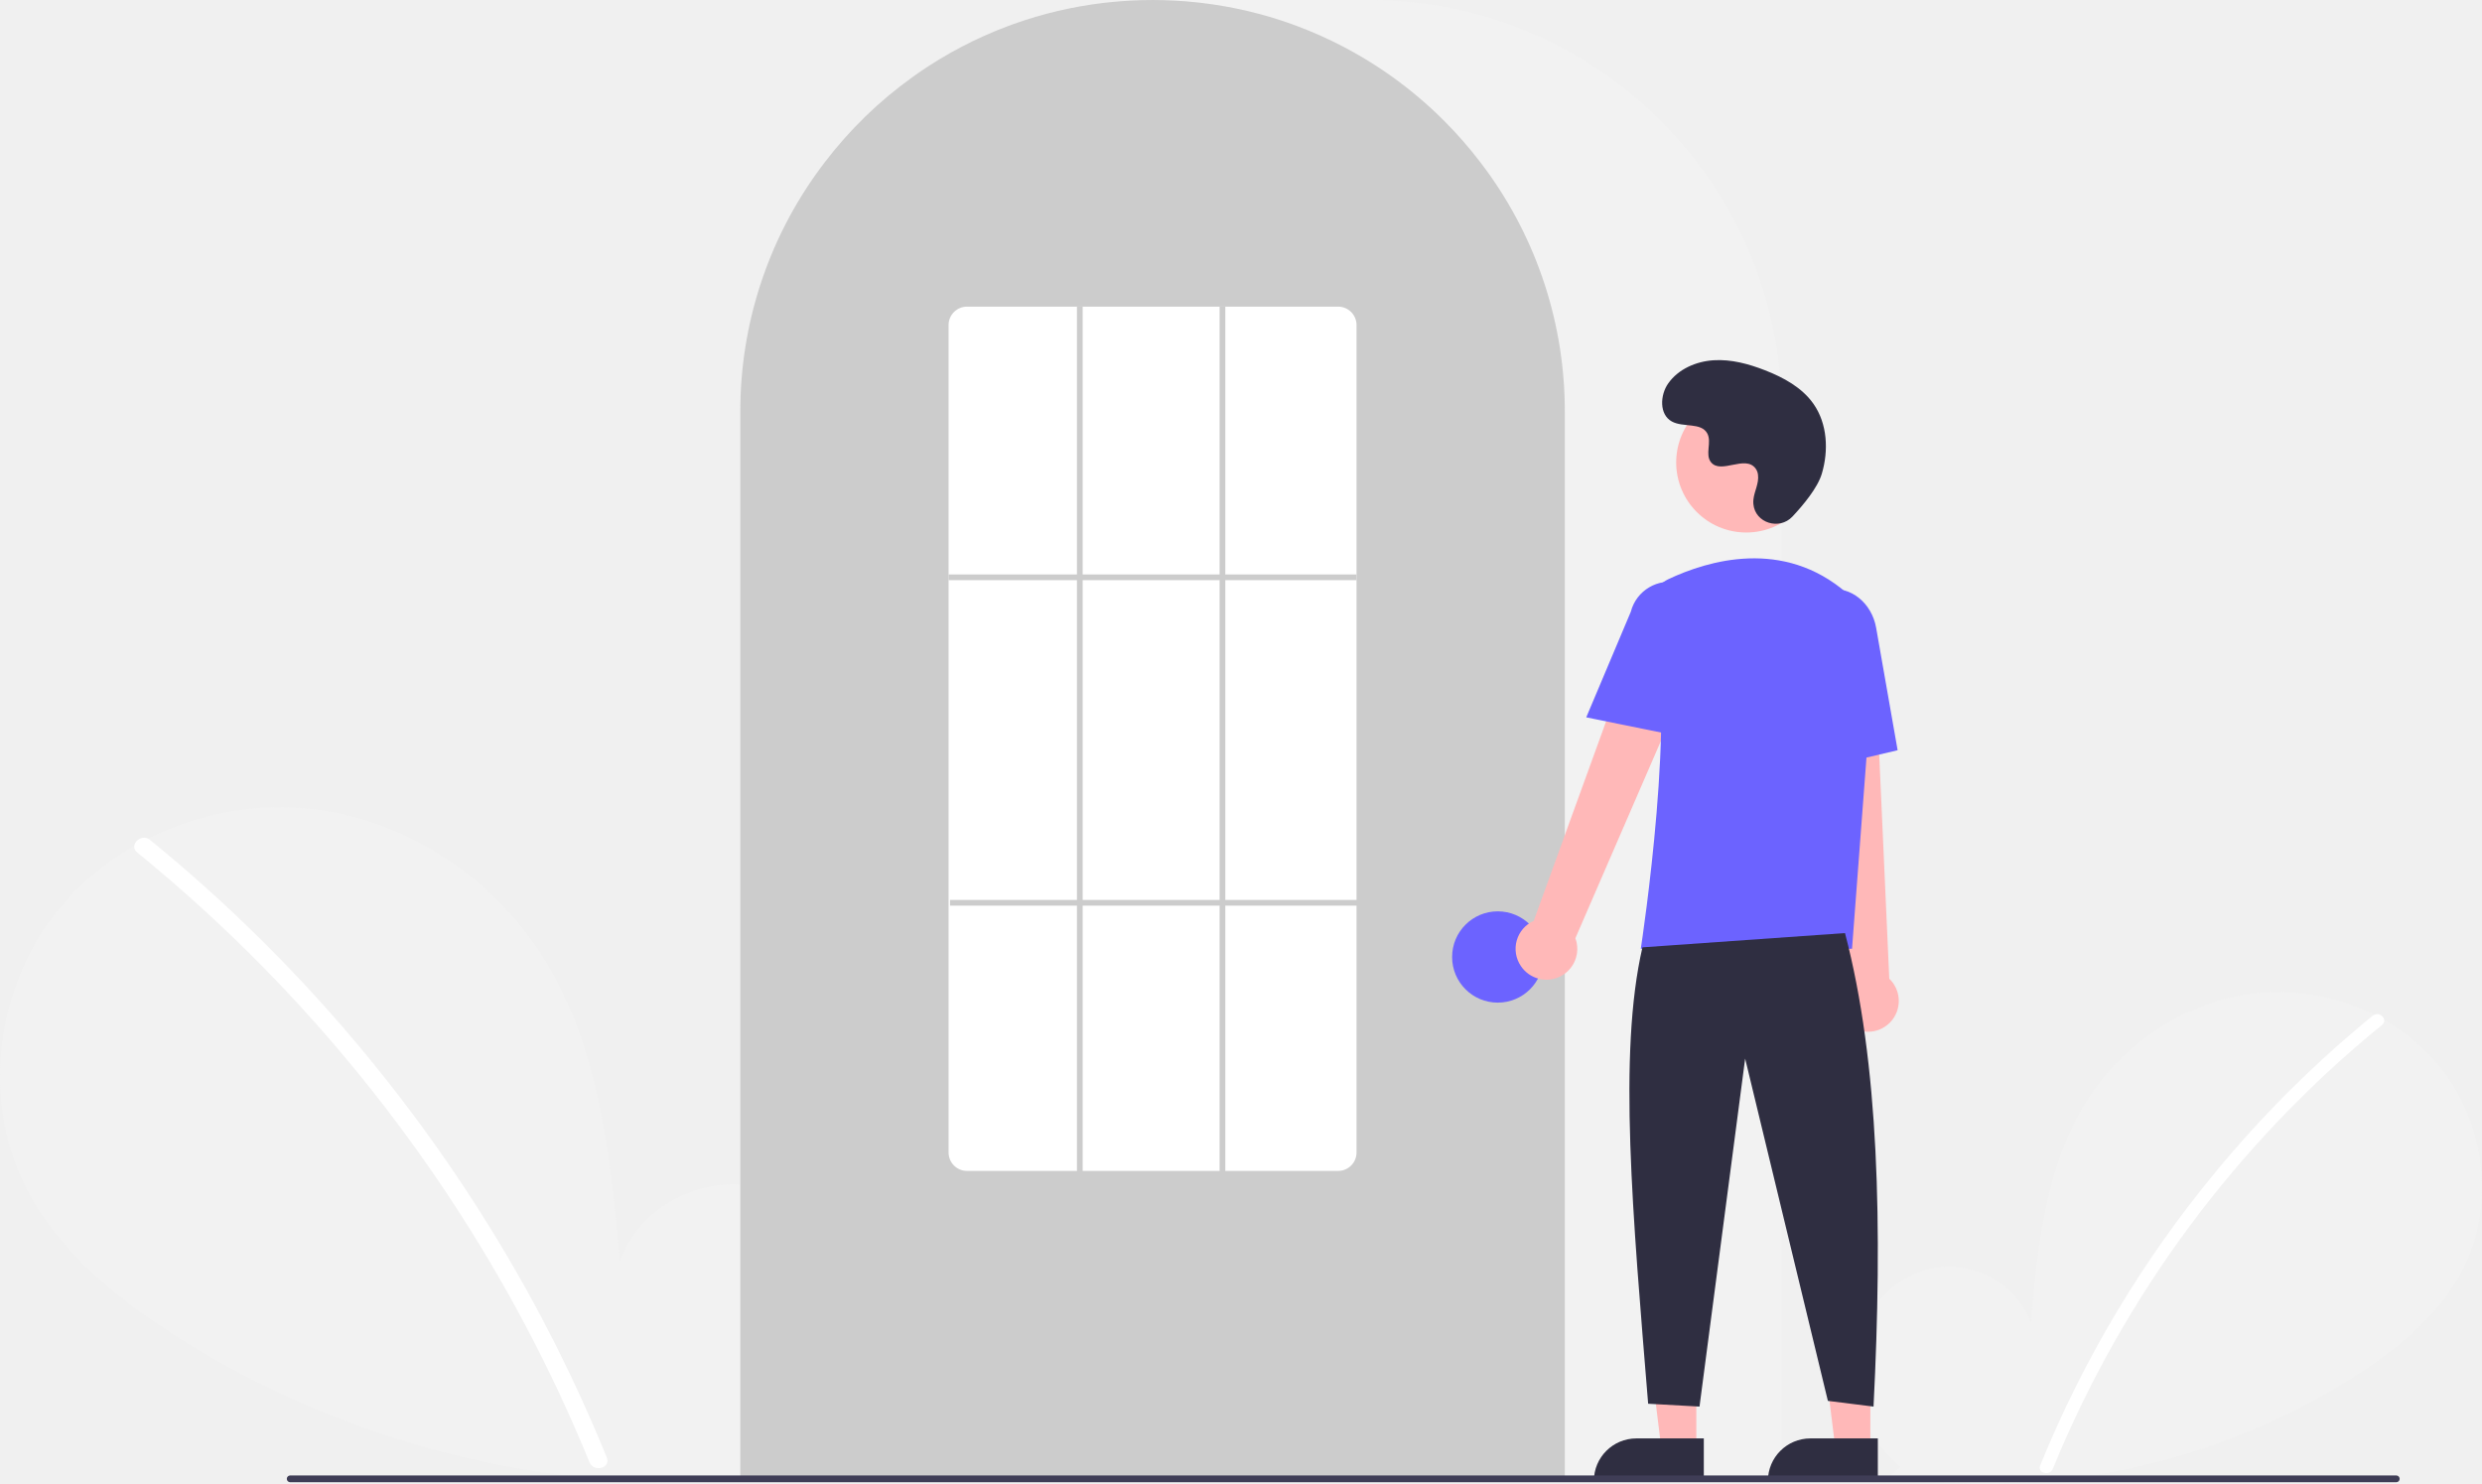
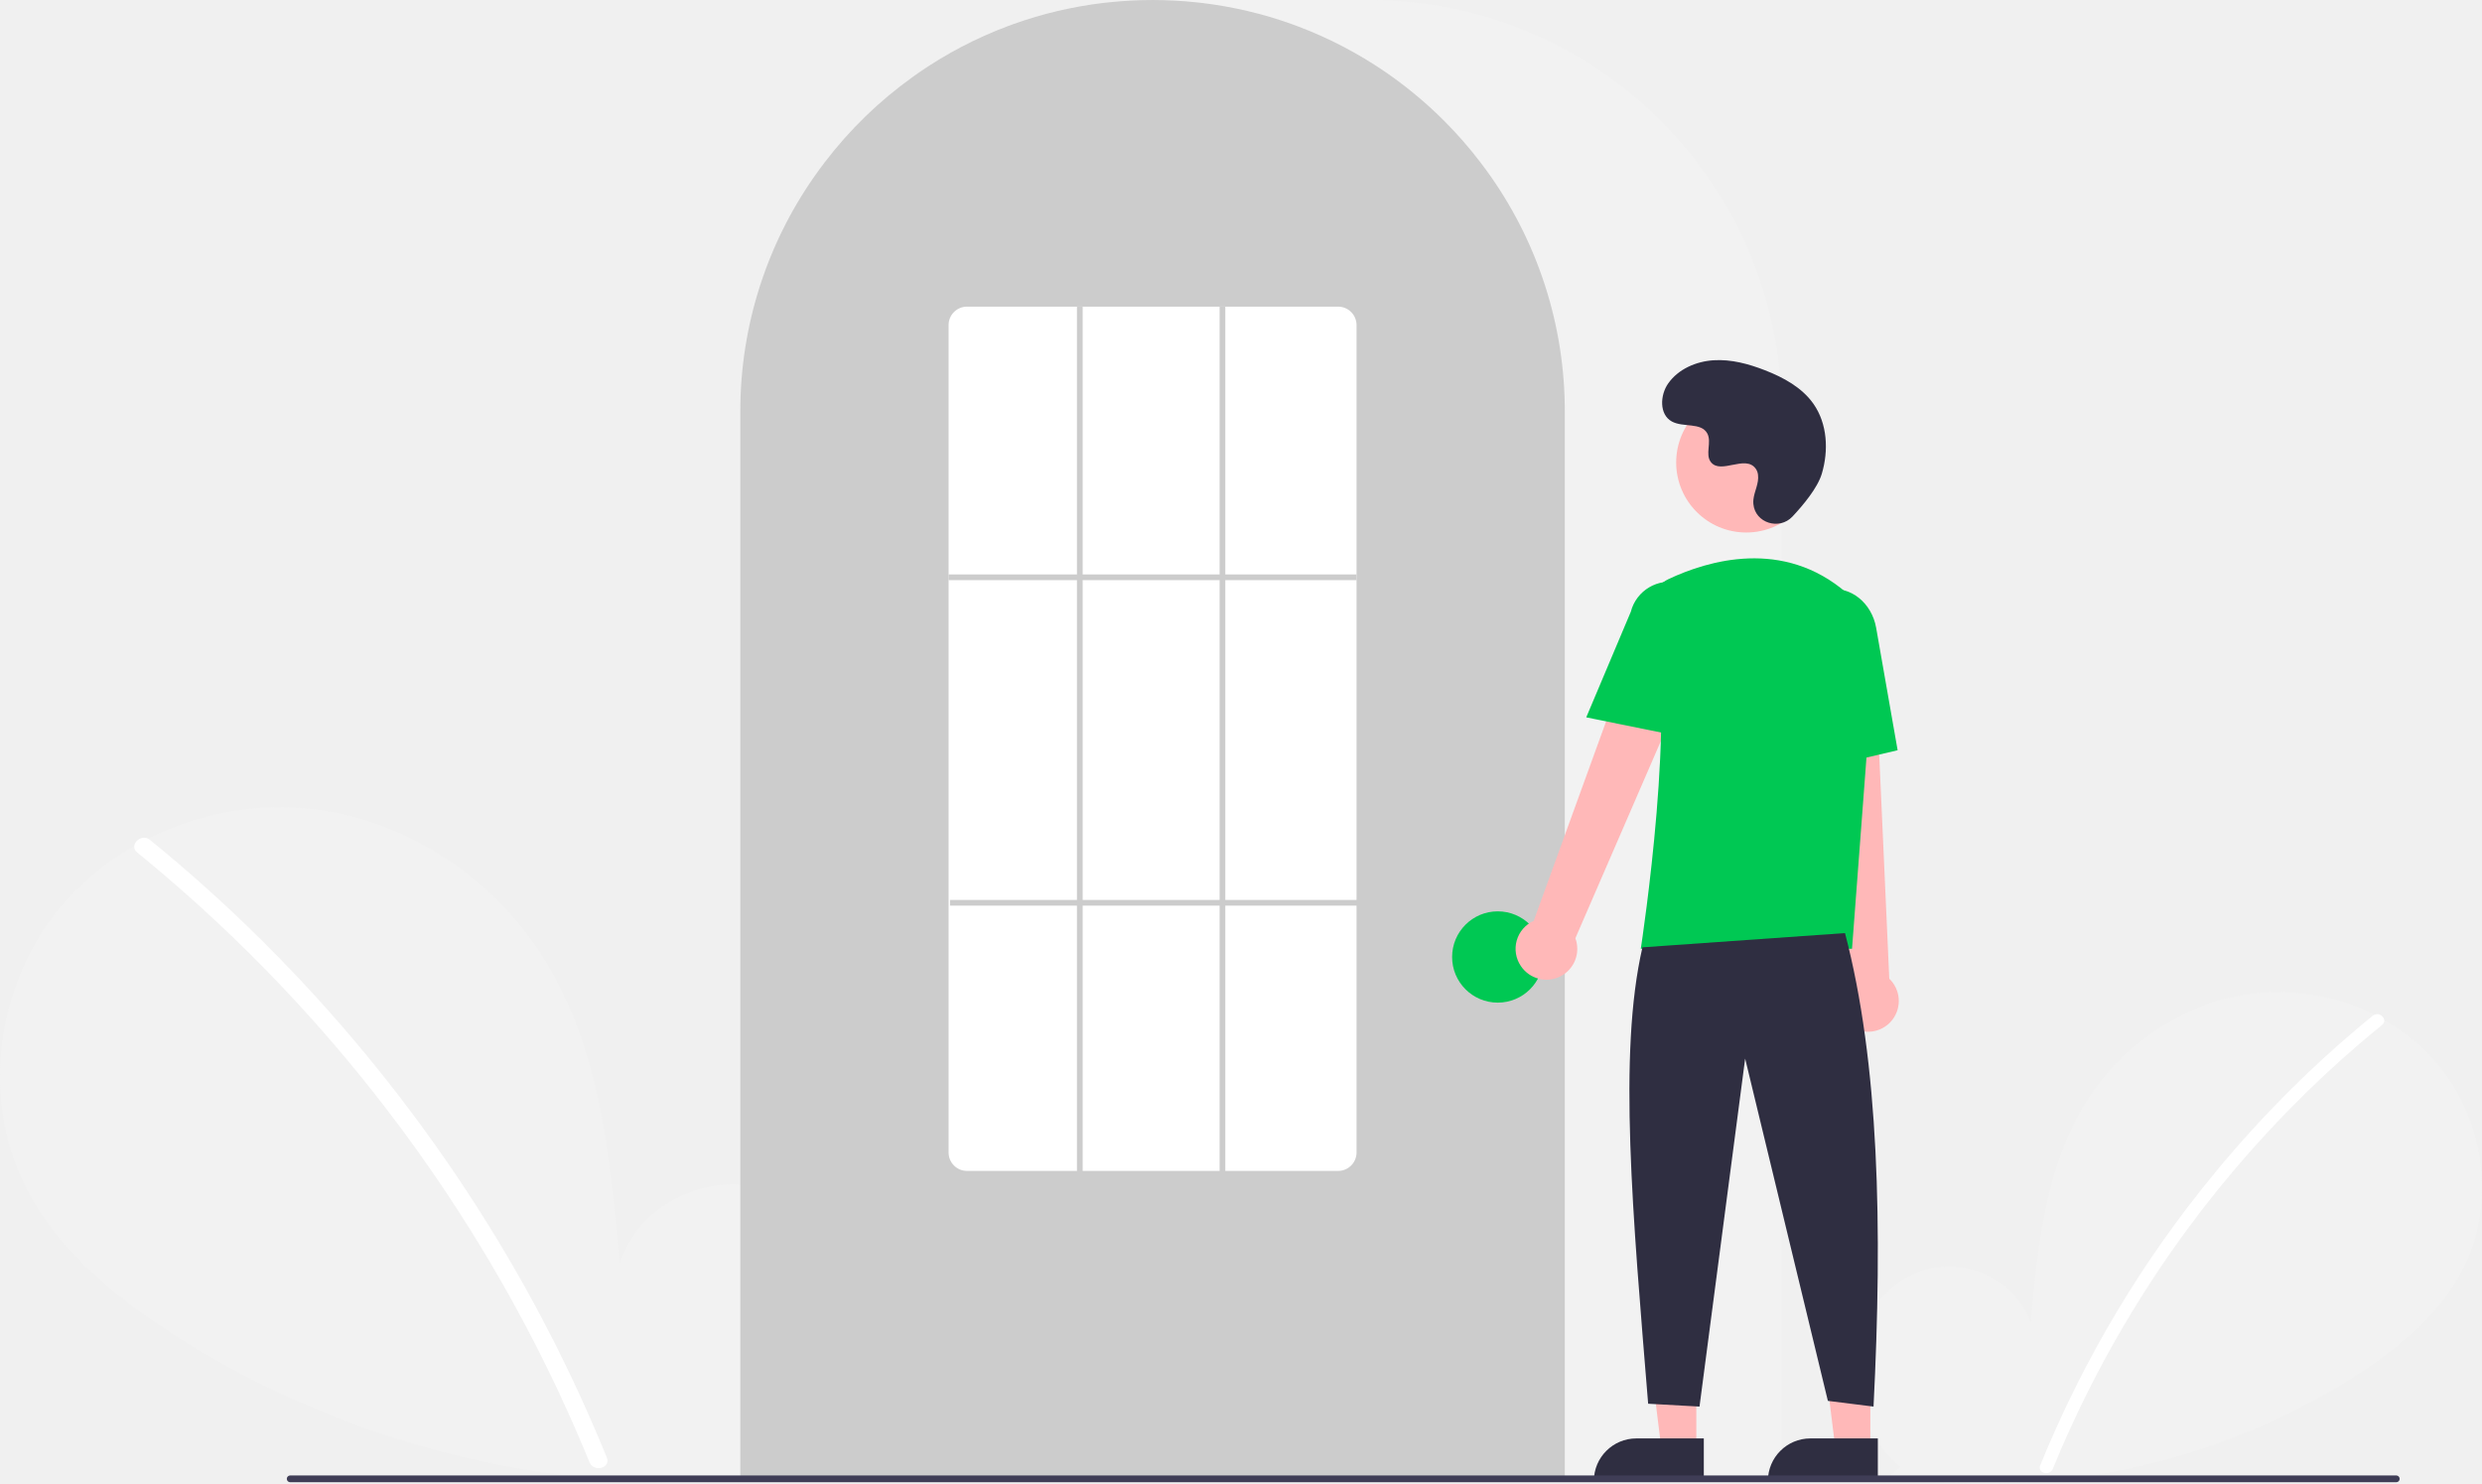
<svg xmlns="http://www.w3.org/2000/svg" data-name="Layer 1" width="870" height="520.139" viewBox="0 0 870 520.139">
  <path d="M831.092,704.187c-11.138-9.412-17.904-24.28-16.13-38.754s12.764-27.78,27.018-30.854,30.504,5.435,34.834,19.359c2.383-26.846,5.129-54.818,19.402-77.68,12.924-20.701,35.309-35.514,59.569-38.164s49.803,7.359,64.933,26.507,18.835,46.985,8.238,68.969c-7.806,16.195-22.188,28.247-37.257,38.052a240.452,240.452,0,0,1-164.454,35.977Z" transform="translate(-165 -189.9307)" fill="#f2f2f2" />
  <path d="M996.728,546.01a393.414,393.414,0,0,0-54.826,54.442,394.561,394.561,0,0,0-61.752,103.194c-1.112,2.725,3.313,3.911,4.412,1.216A392.342,392.342,0,0,1,999.963,549.245c2.284-1.86-.97-5.08-3.236-3.236Z" transform="translate(-165 -189.9307)" fill="#fff" />
  <path d="M445.067,701.63c15.299-12.927,24.591-33.348,22.154-53.228s-17.531-38.156-37.11-42.377-41.897,7.464-47.844,26.59c-3.273-36.873-7.044-75.292-26.648-106.693-17.751-28.433-48.497-48.778-81.818-52.418s-68.404,10.107-89.185,36.407-25.869,64.535-11.315,94.729c10.722,22.243,30.475,38.797,51.172,52.264,66.03,42.965,147.939,60.884,225.877,49.415" transform="translate(-165 -189.9307)" fill="#f2f2f2" />
  <path d="M217.567,484.373a540.355,540.355,0,0,1,75.304,74.777A548.076,548.076,0,0,1,352.257,647.04a545.835,545.835,0,0,1,25.43,53.846c1.527,3.743-4.55,5.372-6.06,1.671a536.36,536.36,0,0,0-49.009-92.727A539.734,539.734,0,0,0,256.889,528.632a538.441,538.441,0,0,0-43.766-39.815c-3.138-2.555,1.332-6.978,4.444-4.444Z" transform="translate(-165 -189.9307)" fill="#fff" />
  <path d="M789.5,708.931h-365v-374.5c0-79.678,64.822-144.5,144.5-144.5h76c79.677,0,144.5,64.822,144.5,144.5Z" transform="translate(-165 -189.9307)" fill="#f2f2f2" />
  <path d="M713.5,708.931h-289v-374.5a143.382,143.382,0,0,1,27.596-84.944c.664-.905,1.326-1.798,2.009-2.681a144.466,144.466,0,0,1,30.754-29.851c.66-.48,1.322-.952,1.994-1.423a144.16,144.16,0,0,1,31.472-16.459c.661-.25,1.334-.501,2.007-.742a144.02,144.02,0,0,1,31.108-7.336c.658-.09,1.333-.16,2.008-.23a146.288,146.288,0,0,1,31.105,0c.673.07,1.349.141,2.014.231a143.995,143.995,0,0,1,31.1,7.335c.673.241,1.346.492,2.009.743a143.799,143.799,0,0,1,31.106,16.216c.672.461,1.344.933,2.006,1.405a145.987,145.987,0,0,1,18.384,15.564,144.305,144.305,0,0,1,12.724,14.551c.681.88,1.343,1.773,2.005,2.677A143.382,143.382,0,0,1,713.5,334.431Z" transform="translate(-165 -189.9307)" fill="#ccc" />
-   <circle cx="525" cy="335.5" r="16" fill="#6c63ff" />
+   <circle cx="525" cy="335.5" r="16" fill="#00C853" />
  <polygon points="594.599 507.783 582.339 507.783 576.506 460.495 594.601 460.496 594.599 507.783" fill="#ffb8b8" />
  <path d="M573.582,504.28h23.644a0,0,0,0,1,0,0v14.887a0,0,0,0,1,0,0H558.695a0,0,0,0,1,0,0v0a14.887,14.887,0,0,1,14.887-14.887Z" fill="#2f2e41" />
  <polygon points="655.599 507.783 643.339 507.783 637.506 460.495 655.601 460.496 655.599 507.783" fill="#ffb8b8" />
  <path d="M634.582,504.28h23.644a0,0,0,0,1,0,0v14.887a0,0,0,0,1,0,0H619.695a0,0,0,0,1,0,0v0a14.887,14.887,0,0,1,14.887-14.887Z" fill="#2f2e41" />
  <path d="M698.098,528.6a10.743,10.743,0,0,1,4.511-15.843l41.676-114.867L764.791,409.082,717.206,518.853a10.801,10.801,0,0,1-19.109,9.748Z" transform="translate(-165 -189.9307)" fill="#ffb8b8" />
  <path d="M814.336,550.184a10.743,10.743,0,0,1-2.893-16.217L798.533,412.458l23.338,1.066L827.236,533.045a10.801,10.801,0,0,1-12.9,17.139Z" transform="translate(-165 -189.9307)" fill="#ffb8b8" />
  <circle cx="612.106" cy="162.123" r="24.561" fill="#ffb8b8" />
-   <path d="M814.18,522.549H740.133l.089-.576c.133-.861,13.197-86.439,3.562-114.436a11.813,11.813,0,0,1,6.069-14.584h0c13.772-6.485,40.208-14.471,62.52,4.909a28.234,28.234,0,0,1,9.459,23.396Z" transform="translate(-165 -189.9307)" fill="#6c63ff" />
-   <path d="M754.354,448.181,721.018,441.418l15.626-37.03a13.997,13.997,0,0,1,27.106,6.998Z" transform="translate(-165 -189.9307)" fill="#6c63ff" />
-   <path d="M797.05,460.739l-2.004-45.941c-1.52-8.636,3.424-16.8,11.027-18.135,7.605-1.33,15.032,4.66,16.558,13.36l7.533,42.928Z" transform="translate(-165 -189.9307)" fill="#6c63ff" />
+   <path d="M814.18,522.549H740.133l.089-.576c.133-.861,13.197-86.439,3.562-114.436a11.813,11.813,0,0,1,6.069-14.584h0c13.772-6.485,40.208-14.471,62.52,4.909a28.234,28.234,0,0,1,9.459,23.396Z" transform="translate(-165 -189.9307)" fill="#00C853" />
+   <path d="M754.354,448.181,721.018,441.418l15.626-37.03a13.997,13.997,0,0,1,27.106,6.998Z" transform="translate(-165 -189.9307)" fill="#00C853" />
+   <path d="M797.05,460.739l-2.004-45.941c-1.52-8.636,3.424-16.8,11.027-18.135,7.605-1.33,15.032,4.66,16.558,13.36l7.533,42.928Z" transform="translate(-165 -189.9307)" fill="#00C853" />
  <path d="M811.716,517.049c11.915,45.377,13.214,103.069,10,166l-16-2-29-120-16,122-18-1c-5.377-66.03-10.613-122.715-2-160Z" transform="translate(-165 -189.9307)" fill="#2f2e41" />
  <path d="M793.289,371.035c-4.582,4.881-13.091,2.261-13.688-4.407a8.055,8.055,0,0,1,.01-1.556c.308-2.954,2.015-5.635,1.606-8.754a4.59,4.59,0,0,0-.84-2.149c-3.651-4.889-12.222,2.187-15.668-2.239-2.113-2.714.371-6.987-1.251-10.021-2.14-4.004-8.479-2.029-12.454-4.221-4.423-2.439-4.158-9.225-1.247-13.353,3.551-5.034,9.776-7.72,15.923-8.107s12.253,1.275,17.992,3.511c6.521,2.541,12.988,6.054,17.001,11.788,4.88,6.973,5.35,16.348,2.909,24.502C802.098,360.99,797.031,367.049,793.289,371.035Z" transform="translate(-165 -189.9307)" fill="#2f2e41" />
  <path d="M1004.982,709.574h-738.294a1.191,1.191,0,0,1,0-2.381h738.294a1.191,1.191,0,0,1,0,2.381Z" transform="translate(-165 -189.9307)" fill="#3f3d56" />
  <path d="M634,600.431H504a6.465,6.465,0,0,1-6.5-6.415V303.846a6.465,6.465,0,0,1,6.5-6.415H634a6.465,6.465,0,0,1,6.5,6.415V594.015A6.465,6.465,0,0,1,634,600.431Z" transform="translate(-165 -189.9307)" fill="#fff" />
  <rect x="332.5" y="201.39" width="143" height="2" fill="#ccc" />
  <rect x="333" y="315.5" width="143" height="2" fill="#ccc" />
  <rect x="377.5" y="107.5" width="2" height="304" fill="#ccc" />
  <rect x="427.5" y="107.5" width="2" height="304" fill="#ccc" />
</svg>
